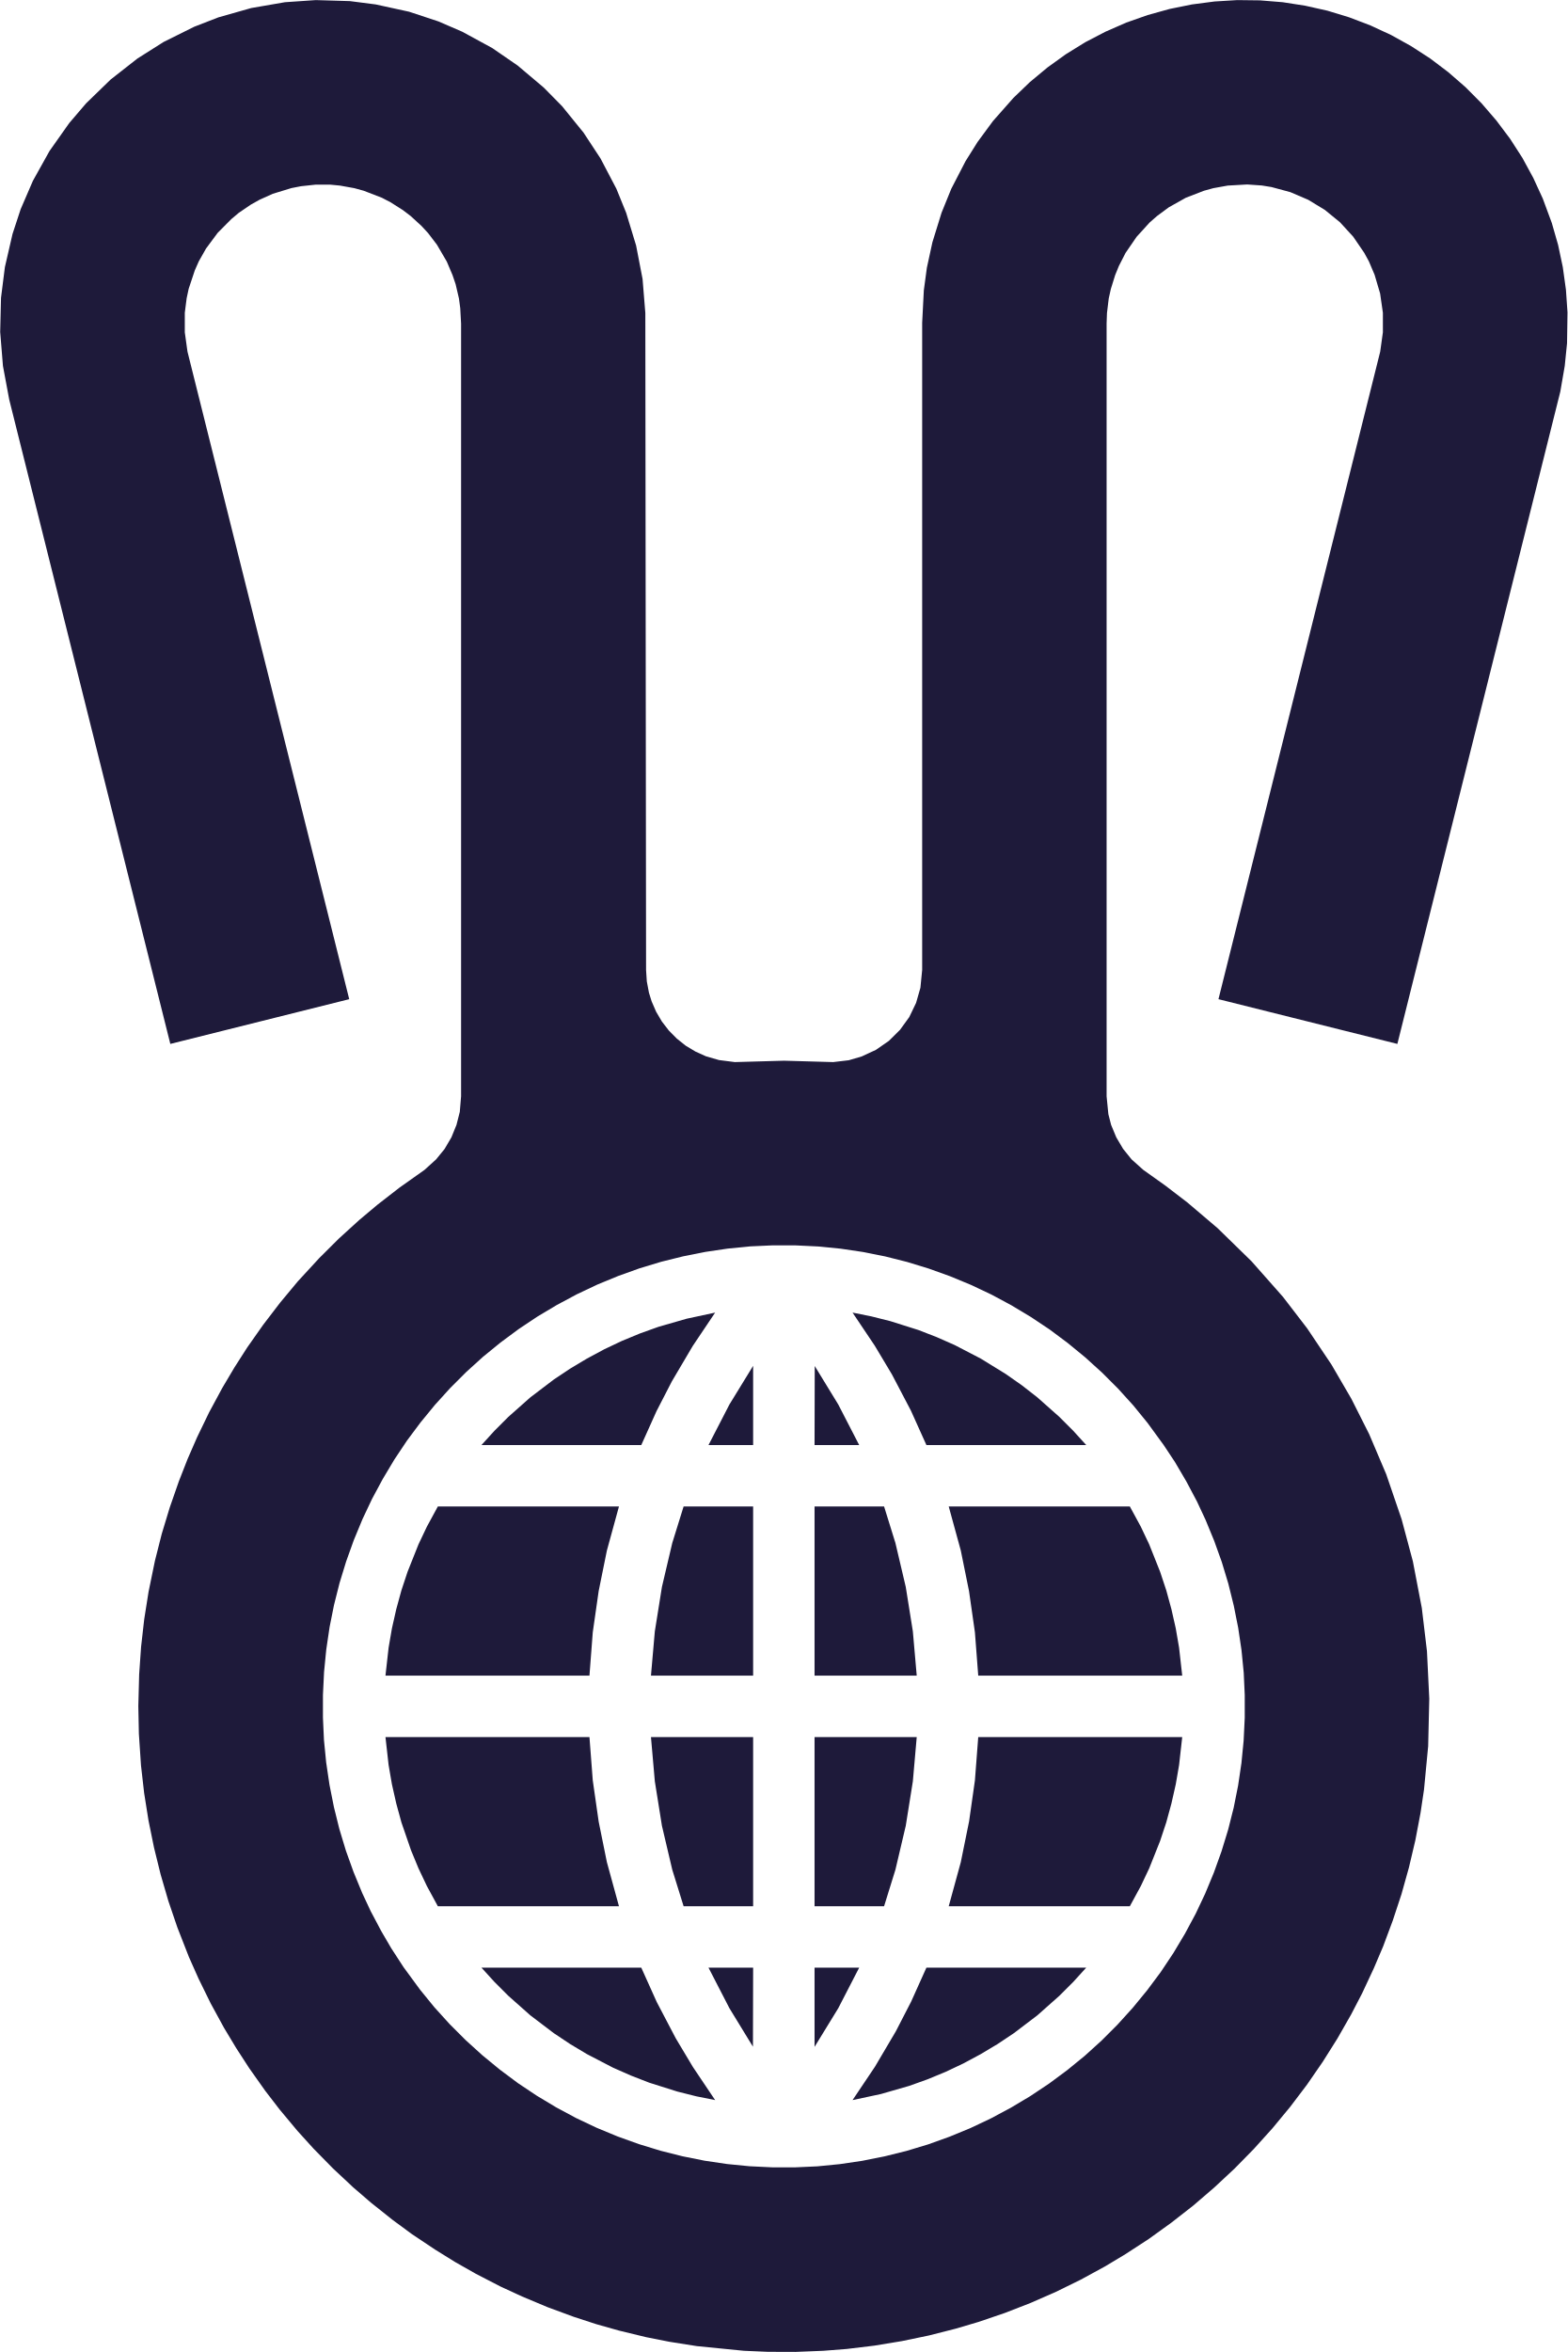
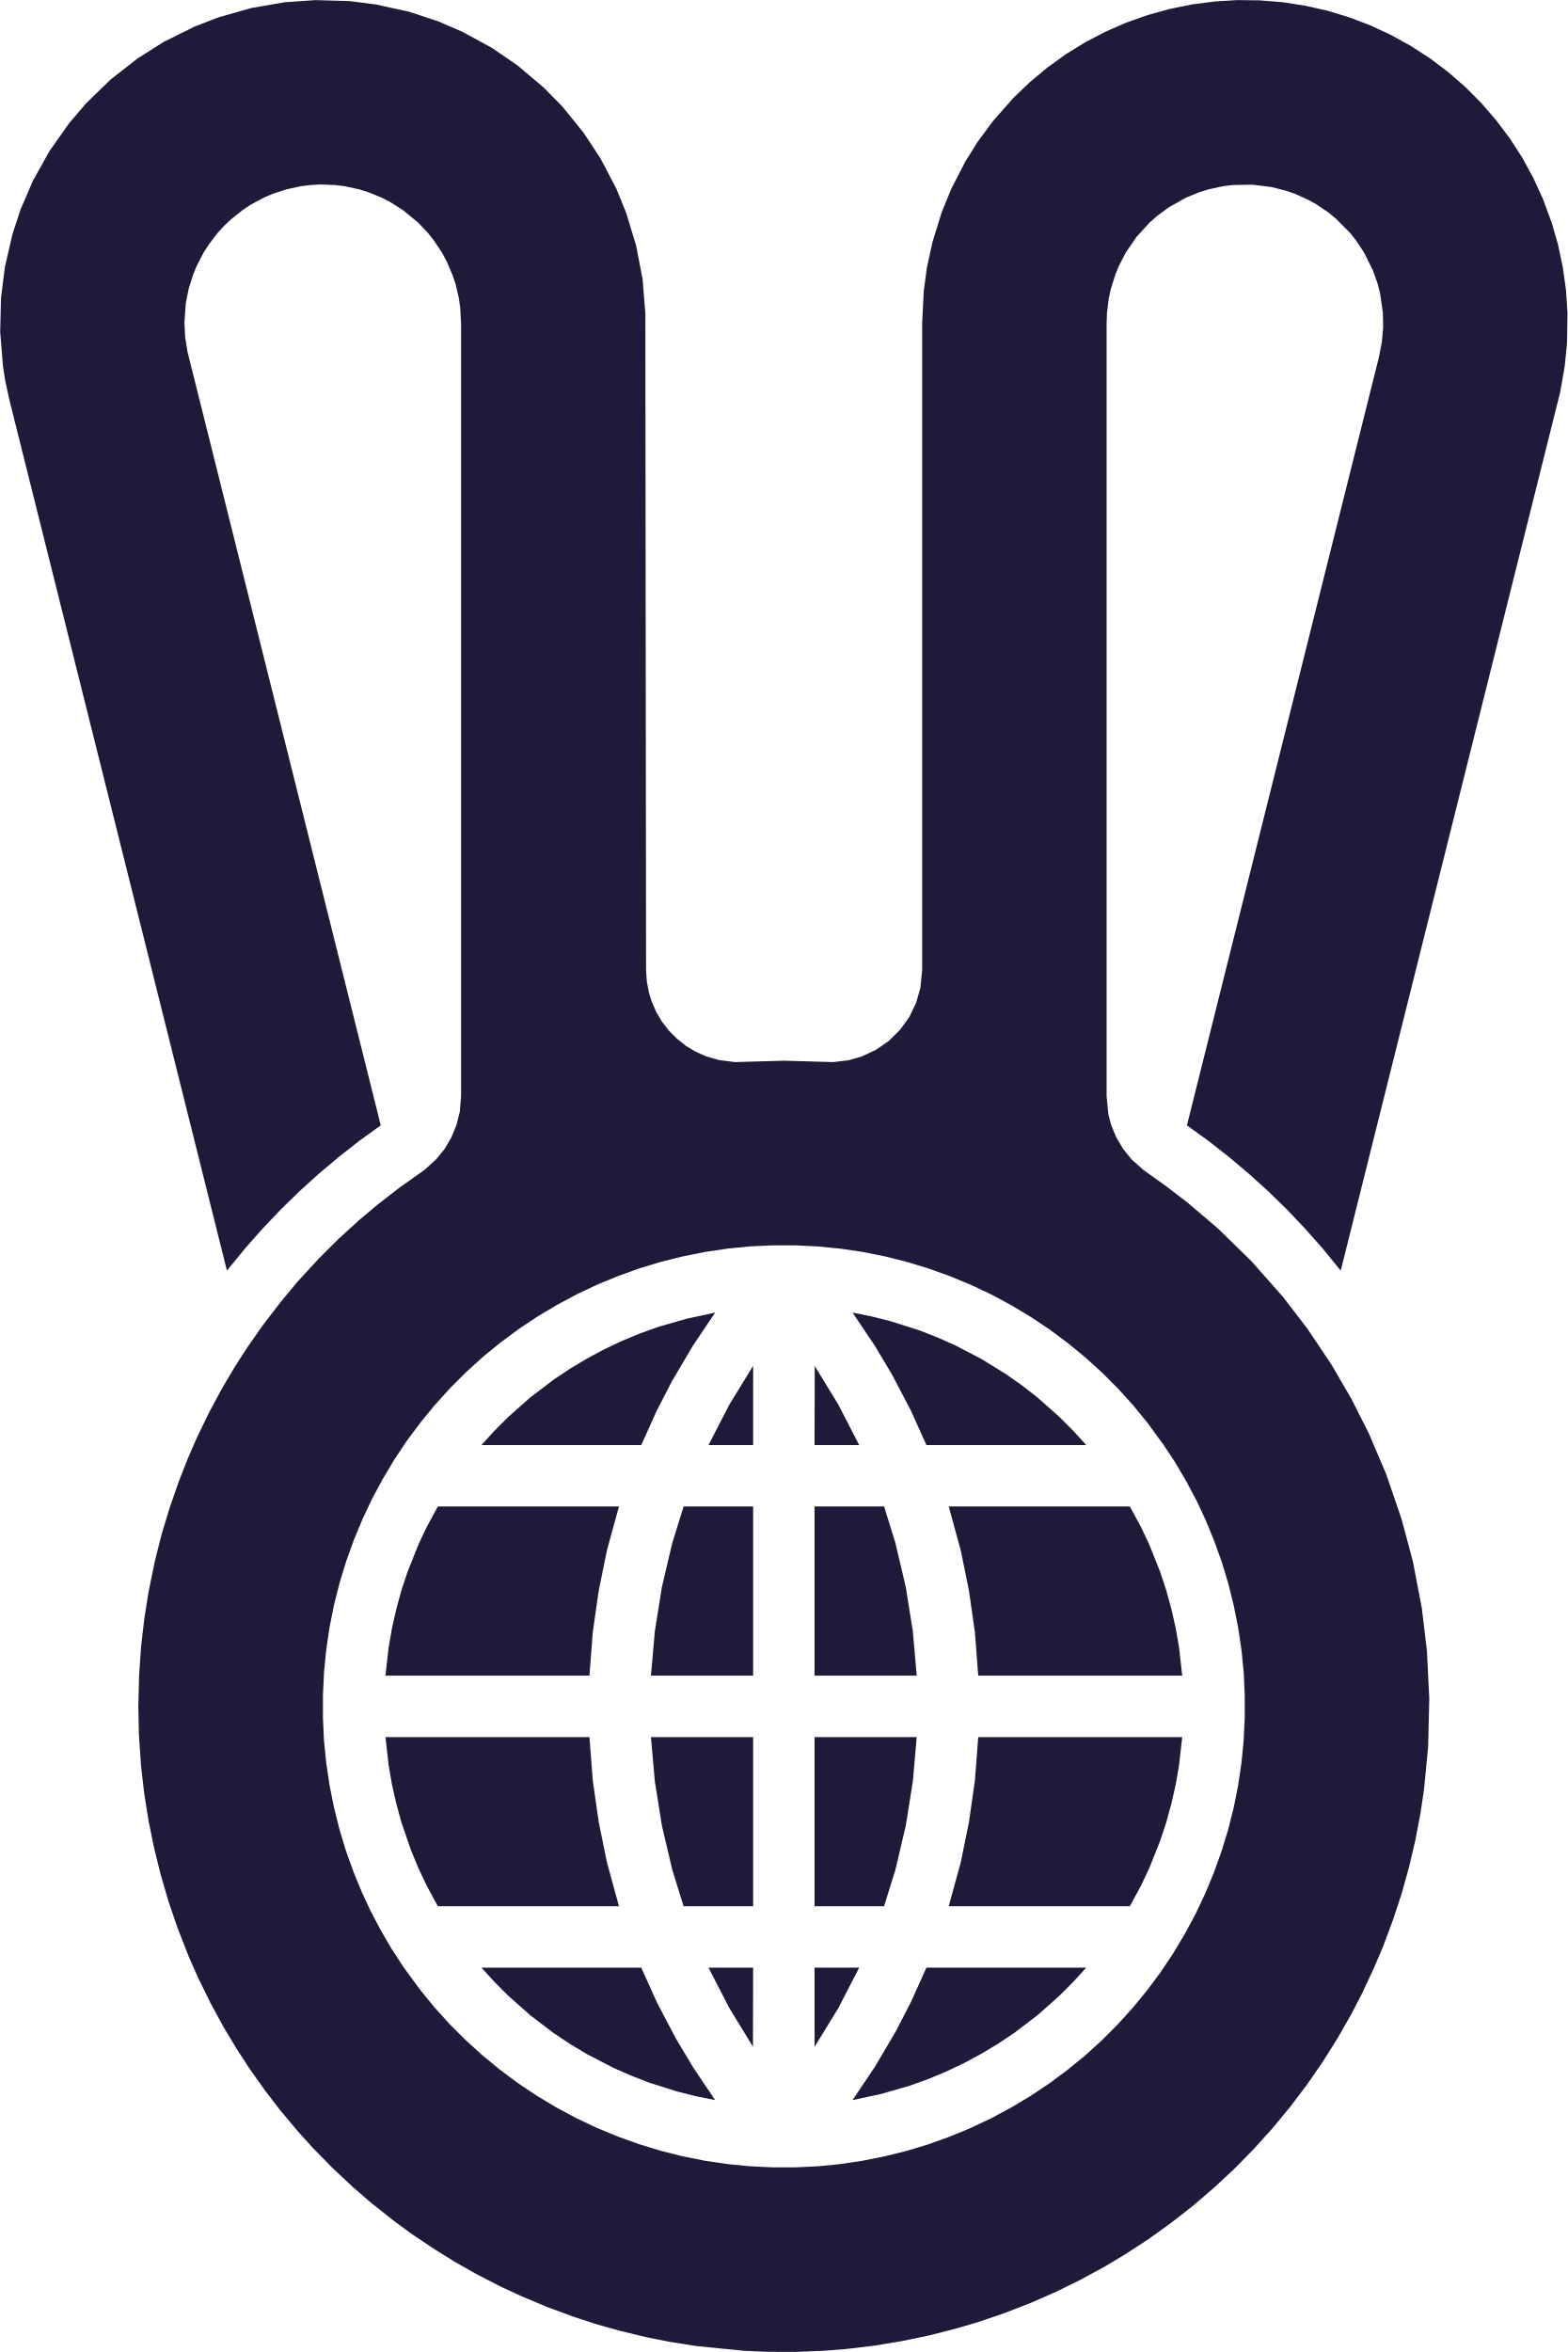
<svg xmlns="http://www.w3.org/2000/svg" viewBox="-85.00 -185.00 170.00 255.00">
-   <path fill="#1E1A3A" fill-rule="evenodd" d="M-15.02 -151.06 L-15.32 -154.75 L-16.02 -158.38 L-17.10 -161.93 L-18.16 -164.54 L-19.88 -167.82 L-21.72 -170.62 L-24.05 -173.49 L-26.03 -175.50 L-28.86 -177.89 L-31.62 -179.79 L-34.87 -181.56 L-37.46 -182.68 L-40.64 -183.73 L-44.26 -184.52 L-47.06 -184.88 L-50.76 -184.99 L-54.10 -184.76 L-57.75 -184.13 L-61.31 -183.12 L-63.94 -182.10 L-67.26 -180.45 L-70.09 -178.66 L-73.00 -176.38 L-75.66 -173.80 L-77.49 -171.66 L-79.63 -168.63 L-81.43 -165.40 L-82.76 -162.32 L-83.64 -159.64 L-84.47 -156.04 L-84.89 -152.71 L-84.98 -149.01 L-84.68 -145.32 L-84.00 -141.68 L-66.53 -71.82 L-47.13 -76.67 L-64.67 -146.88 L-64.96 -148.97 L-64.96 -151.09 L-64.76 -152.66 L-64.54 -153.69 L-63.87 -155.70 L-63.44 -156.67 L-62.66 -158.05 L-61.40 -159.75 L-59.91 -161.25 L-59.10 -161.93 L-57.79 -162.82 L-56.86 -163.34 L-55.42 -163.99 L-53.39 -164.61 L-52.36 -164.81 L-50.78 -164.98 L-49.19 -164.98 L-48.14 -164.88 L-46.58 -164.60 L-45.56 -164.32 L-43.59 -163.56 L-42.65 -163.07 L-41.31 -162.22 L-40.47 -161.58 L-39.30 -160.51 L-38.58 -159.73 L-37.62 -158.47 L-36.55 -156.64 L-35.93 -155.18 L-35.59 -154.18 L-35.23 -152.63 L-35.09 -151.58 L-35.00 -149.91 L-35.00 -66.14 L-35.14 -64.45 L-35.50 -63.04 L-36.05 -61.69 L-36.79 -60.43 L-37.71 -59.30 L-38.97 -58.16 L-41.68 -56.24 L-44.05 -54.40 L-46.03 -52.74 L-48.25 -50.72 L-50.38 -48.60 L-52.71 -46.07 L-54.63 -43.76 L-56.46 -41.37 L-58.19 -38.91 L-59.58 -36.74 L-60.89 -34.53 L-62.32 -31.88 L-63.63 -29.17 L-64.66 -26.81 L-65.60 -24.41 L-66.59 -21.57 L-67.46 -18.70 L-68.20 -15.78 L-68.89 -12.42 L-69.36 -9.45 L-69.70 -6.46 L-69.91 -3.46 L-70.00 -0.03 L-69.94 2.98 L-69.71 6.41 L-69.37 9.39 L-68.90 12.36 L-68.30 15.31 L-67.58 18.23 L-66.74 21.11 L-65.77 23.96 L-64.52 27.16 L-63.47 29.52 L-62.15 32.21 L-60.71 34.85 L-59.38 37.06 L-57.98 39.22 L-56.24 41.68 L-54.67 43.72 L-52.74 46.03 L-51.01 47.94 L-48.91 50.08 L-46.71 52.14 L-44.76 53.82 L-42.41 55.69 L-40.33 57.22 L-37.83 58.89 L-35.64 60.25 L-33.40 61.52 L-30.73 62.90 L-28.39 63.98 L-25.62 65.14 L-22.80 66.18 L-20.35 66.98 L-17.87 67.68 L-14.94 68.39 L-12.42 68.89 L-9.45 69.36 L-4.32 69.87 L-1.74 69.98 L1.26 69.99 L4.27 69.87 L6.83 69.67 L9.82 69.31 L12.79 68.82 L15.73 68.21 L18.64 67.47 L21.11 66.74 L23.96 65.77 L26.76 64.68 L29.52 63.47 L32.21 62.15 L34.85 60.71 L37.06 59.38 L39.58 57.74 L42.02 55.98 L44.39 54.13 L46.67 52.17 L48.87 50.12 L50.97 47.98 L52.99 45.74 L54.90 43.43 L56.72 41.03 L58.43 38.55 L60.03 36.01 L61.52 33.40 L62.71 31.11 L63.98 28.39 L64.99 26.02 L66.04 23.20 L66.98 20.35 L67.79 17.45 L68.48 14.52 L69.04 11.57 L69.42 9.02 L69.87 4.32 L69.99 -0.83 L69.74 -5.98 L69.18 -10.67 L68.21 -15.73 L66.99 -20.29 L65.32 -25.17 L63.47 -29.52 L61.54 -33.35 L59.38 -37.06 L56.75 -40.98 L54.13 -44.39 L50.72 -48.25 L47.03 -51.85 L43.76 -54.63 L41.37 -56.46 L38.97 -58.17 L37.71 -59.30 L36.79 -60.44 L36.05 -61.69 L35.49 -63.04 L35.19 -64.21 L35.00 -66.14 L35.00 -149.91 L35.04 -151.06 L35.23 -152.63 L35.46 -153.67 L35.93 -155.18 L36.33 -156.16 L37.05 -157.57 L38.25 -159.32 L39.67 -160.88 L40.47 -161.58 L41.74 -162.52 L43.59 -163.56 L45.56 -164.32 L46.58 -164.60 L48.14 -164.88 L50.25 -165.00 L51.83 -164.89 L52.88 -164.72 L54.92 -164.17 L56.86 -163.34 L58.67 -162.24 L60.31 -160.90 L61.74 -159.34 L62.93 -157.60 L63.44 -156.67 L64.06 -155.21 L64.66 -153.18 L64.96 -151.09 L64.96 -148.97 L64.67 -146.88 L47.13 -76.67 L66.53 -71.82 L84.20 -142.54 L84.68 -145.32 L84.93 -147.78 L84.98 -151.13 L84.81 -153.59 L84.47 -156.04 L83.96 -158.45 L83.28 -160.82 L82.30 -163.47 L81.27 -165.71 L80.09 -167.88 L78.75 -169.96 L77.27 -171.93 L75.66 -173.80 L73.92 -175.55 L72.06 -177.17 L70.09 -178.66 L68.02 -180.00 L65.86 -181.20 L63.62 -182.24 L61.31 -183.12 L58.95 -183.84 L56.54 -184.38 L54.10 -184.76 L51.64 -184.96 L49.17 -184.99 L46.71 -184.84 L44.26 -184.52 L41.84 -184.03 L39.46 -183.37 L37.13 -182.55 L34.87 -181.56 L32.68 -180.42 L30.58 -179.12 L28.58 -177.68 L26.68 -176.10 L24.90 -174.39 L22.68 -171.88 L21.01 -169.61 L19.70 -167.52 L18.16 -164.54 L17.10 -161.93 L16.11 -158.73 L15.51 -155.97 L15.18 -153.52 L15.00 -150.00 L15.00 -79.84 L14.81 -77.91 L14.34 -76.27 L13.60 -74.73 L12.60 -73.35 L11.39 -72.15 L9.99 -71.18 L8.44 -70.46 L7.04 -70.05 L5.35 -69.85 L0.03 -70.00 L-5.31 -69.85 L-7.03 -70.07 L-8.45 -70.48 L-9.58 -70.99 L-10.63 -71.62 L-11.60 -72.39 L-12.47 -73.27 L-13.22 -74.24 L-13.85 -75.31 L-14.34 -76.44 L-14.63 -77.38 L-14.86 -78.60 L-14.94 -79.83 L-15.02 -151.06Z M41.19 -28.33 L42.41 -26.49 L43.65 -24.38 L44.80 -22.21 L45.73 -20.22 L46.66 -17.96 L47.49 -15.65 L48.20 -13.30 L48.79 -10.92 L49.27 -8.51 L49.63 -6.08 L49.87 -3.64 L49.98 -1.23 L49.98 1.23 L49.86 3.72 L49.62 6.16 L49.26 8.59 L48.78 10.99 L48.18 13.37 L47.46 15.72 L46.63 18.03 L45.69 20.30 L44.66 22.48 L43.50 24.64 L42.24 26.75 L40.86 28.82 L39.39 30.79 L37.83 32.69 L36.18 34.51 L34.45 36.24 L32.63 37.89 L30.73 39.44 L28.76 40.90 L26.72 42.26 L24.61 43.52 L22.44 44.68 L20.22 45.73 L17.96 46.66 L15.65 47.49 L13.30 48.20 L10.92 48.79 L8.51 49.27 L6.08 49.63 L3.64 49.87 L1.23 49.98 L-1.23 49.98 L-3.72 49.86 L-6.16 49.62 L-8.59 49.26 L-10.99 48.78 L-13.37 48.18 L-15.72 47.46 L-18.03 46.63 L-20.30 45.69 L-22.52 44.64 L-24.68 43.48 L-26.78 42.22 L-28.82 40.86 L-30.79 39.39 L-32.69 37.83 L-34.51 36.18 L-36.24 34.45 L-37.89 32.63 L-39.44 30.73 L-41.23 28.29 L-42.57 26.23 L-43.65 24.38 L-44.80 22.21 L-45.73 20.22 L-46.66 17.96 L-47.49 15.65 L-48.20 13.30 L-48.79 10.92 L-49.27 8.51 L-49.63 6.08 L-49.87 3.64 L-49.98 1.23 L-49.98 -1.23 L-49.86 -3.72 L-49.62 -6.16 L-49.26 -8.59 L-48.78 -10.99 L-48.18 -13.37 L-47.46 -15.72 L-46.63 -18.03 L-45.69 -20.30 L-44.66 -22.48 L-43.50 -24.64 L-42.24 -26.75 L-40.86 -28.82 L-39.39 -30.79 L-37.83 -32.69 L-36.18 -34.51 L-34.45 -36.24 L-32.63 -37.89 L-30.73 -39.44 L-28.76 -40.90 L-26.72 -42.26 L-24.61 -43.52 L-22.44 -44.68 L-20.22 -45.73 L-17.96 -46.66 L-15.65 -47.49 L-13.30 -48.20 L-10.92 -48.79 L-8.51 -49.27 L-6.08 -49.63 L-3.64 -49.87 L-1.23 -49.98 L1.23 -49.98 L3.72 -49.86 L6.16 -49.62 L8.59 -49.26 L10.99 -48.78 L13.37 -48.18 L15.72 -47.46 L18.03 -46.63 L20.30 -45.69 L22.52 -44.64 L24.68 -43.48 L26.78 -42.22 L28.82 -40.86 L30.79 -39.39 L32.69 -37.83 L34.51 -36.18 L36.24 -34.45 L37.89 -32.63 L39.44 -30.73 L41.19 -28.33Z M15.46 -28.33 L32.79 -28.33 L31.38 -29.88 L29.88 -31.38 L27.49 -33.50 L25.81 -34.81 L24.07 -36.03 L21.36 -37.70 L18.53 -39.17 L16.58 -40.03 L14.60 -40.80 L11.56 -41.76 L9.49 -42.28 L7.45 -42.69 L9.86 -39.10 L11.72 -35.99 L13.78 -32.06 L15.46 -28.33Z M-9.88 -39.07 L-7.45 -42.69 L-10.53 -42.03 L-13.59 -41.15 L-15.60 -40.43 L-17.56 -39.62 L-19.48 -38.71 L-21.36 -37.70 L-23.18 -36.61 L-24.95 -35.43 L-27.49 -33.50 L-29.88 -31.38 L-31.38 -29.88 L-32.79 -28.33 L-15.46 -28.33 L-13.80 -32.02 L-12.14 -35.24 L-9.88 -39.07Z M-17.88 -21.67 L-37.52 -21.67 L-38.71 -19.48 L-39.62 -17.56 L-40.80 -14.60 L-41.47 -12.58 L-42.03 -10.53 L-42.50 -8.45 L-42.86 -6.36 L-43.20 -3.33 L-21.08 -3.33 L-20.72 -8.03 L-20.08 -12.50 L-19.19 -16.89 L-17.88 -21.67Z M-20.72 8.03 L-21.08 3.33 L-43.20 3.33 L-42.86 6.36 L-42.50 8.45 L-42.03 10.53 L-41.47 12.58 L-40.43 15.60 L-39.62 17.56 L-38.71 19.48 L-37.52 21.67 L-17.88 21.67 L-19.19 16.89 L-20.08 12.50 L-20.72 8.03Z M-13.78 32.06 L-15.46 28.33 L-32.79 28.33 L-31.38 29.88 L-29.88 31.38 L-27.49 33.50 L-24.95 35.43 L-23.18 36.61 L-21.36 37.70 L-18.53 39.17 L-16.58 40.03 L-14.60 40.80 L-11.56 41.76 L-9.49 42.28 L-7.45 42.69 L-9.86 39.10 L-11.72 35.99 L-13.78 32.06Z M9.88 39.07 L7.45 42.69 L10.53 42.03 L13.59 41.15 L15.60 40.43 L17.56 39.62 L19.48 38.71 L21.36 37.70 L23.18 36.61 L24.95 35.43 L27.49 33.50 L29.88 31.38 L31.38 29.88 L32.79 28.33 L15.46 28.33 L13.80 32.02 L12.14 35.24 L9.88 39.07Z M19.19 16.89 L17.88 21.67 L37.52 21.67 L38.71 19.48 L39.62 17.56 L40.80 14.60 L41.47 12.58 L42.03 10.53 L42.50 8.45 L42.86 6.36 L43.20 3.33 L21.08 3.33 L20.72 8.03 L20.09 12.46 L19.19 16.89Z M20.72 -8.03 L21.08 -3.33 L43.20 -3.33 L42.86 -6.36 L42.50 -8.45 L42.03 -10.53 L41.47 -12.58 L40.80 -14.60 L39.62 -17.56 L38.71 -19.48 L37.52 -21.67 L17.88 -21.67 L19.19 -16.89 L20.08 -12.50 L20.72 -8.03Z M-5.90 -32.73 L-8.17 -28.33 L-3.33 -28.33 L-3.33 -36.92 L-5.90 -32.73Z M3.35 -36.90 L3.33 -28.33 L8.17 -28.33 L5.90 -32.73 L3.35 -36.90Z M12.10 -17.71 L10.87 -21.67 L3.33 -21.67 L3.33 -3.33 L14.41 -3.33 L13.99 -8.13 L13.22 -12.95 L12.10 -17.71Z M13.99 8.13 L14.41 3.33 L3.33 3.33 L3.33 21.67 L10.87 21.67 L12.10 17.71 L13.22 12.95 L13.99 8.13Z M5.90 32.73 L8.17 28.33 L3.33 28.33 L3.33 36.92 L5.90 32.73Z M-3.35 36.90 L-3.33 28.33 L-8.17 28.33 L-5.90 32.73 L-3.35 36.90Z M-12.10 17.71 L-10.87 21.67 L-3.33 21.67 L-3.33 3.33 L-14.41 3.33 L-13.99 8.13 L-13.22 12.95 L-12.10 17.71Z M-13.99 -8.13 L-14.41 -3.33 L-3.33 -3.33 L-3.33 -21.67 L-10.87 -21.67 L-12.10 -17.71 L-13.22 -12.95 L-13.99 -8.13Z " />
+   <path fill="#1E1A3A" fill-rule="evenodd" d="M-15.02 -151.06 L-15.32 -154.75 L-16.02 -158.38 L-17.10 -161.93 L-18.16 -164.54 L-19.88 -167.82 L-21.72 -170.62 L-24.05 -173.49 L-26.03 -175.50 L-28.86 -177.89 L-31.62 -179.79 L-34.87 -181.56 L-37.46 -182.68 L-40.64 -183.73 L-44.26 -184.52 L-47.06 -184.88 L-50.76 -184.99 L-54.10 -184.76 L-57.75 -184.13 L-61.31 -183.12 L-63.94 -182.10 L-67.26 -180.45 L-70.09 -178.66 L-73.00 -176.38 L-75.66 -173.80 L-77.49 -171.66 L-79.63 -168.63 L-81.43 -165.40 L-82.76 -162.32 L-83.64 -159.64 L-84.47 -156.04 L-84.89 -152.71 L-84.98 -149.01 L-84.68 -145.32 L-84.44 -143.75 L-83.95 -141.51 L-60.39 -47.24 L-58.36 -49.72 L-56.49 -51.83 L-54.54 -53.88 L-52.52 -55.85 L-50.43 -57.74 L-48.27 -59.56 L-46.05 -61.30 L-43.71 -62.99 L-64.67 -146.88 L-64.92 -148.44 L-65.00 -150.03 L-64.85 -152.14 L-64.54 -153.69 L-64.06 -155.21 L-63.66 -156.19 L-62.93 -157.60 L-62.36 -158.49 L-61.40 -159.75 L-60.68 -160.53 L-59.91 -161.25 L-58.67 -162.24 L-57.79 -162.82 L-56.39 -163.57 L-55.42 -163.99 L-53.91 -164.48 L-52.36 -164.81 L-51.31 -164.94 L-50.25 -165.00 L-48.66 -164.94 L-47.61 -164.81 L-46.06 -164.47 L-45.05 -164.16 L-43.59 -163.56 L-42.65 -163.07 L-41.31 -162.22 L-39.67 -160.88 L-38.58 -159.73 L-37.93 -158.90 L-37.05 -157.57 L-36.55 -156.64 L-35.93 -155.18 L-35.59 -154.18 L-35.23 -152.63 L-35.09 -151.58 L-35.00 -149.91 L-35.00 -66.14 L-35.14 -64.45 L-35.50 -63.04 L-36.05 -61.69 L-36.79 -60.43 L-37.71 -59.30 L-38.97 -58.16 L-41.68 -56.24 L-44.05 -54.40 L-46.03 -52.74 L-48.25 -50.72 L-50.38 -48.60 L-52.71 -46.07 L-54.63 -43.76 L-56.46 -41.37 L-58.19 -38.91 L-59.58 -36.74 L-60.89 -34.53 L-62.32 -31.88 L-63.63 -29.17 L-64.66 -26.81 L-65.60 -24.41 L-66.59 -21.57 L-67.46 -18.70 L-68.20 -15.78 L-68.89 -12.42 L-69.36 -9.45 L-69.70 -6.46 L-69.91 -3.46 L-70.00 -0.03 L-69.94 2.98 L-69.71 6.41 L-69.37 9.39 L-68.90 12.36 L-68.30 15.31 L-67.58 18.23 L-66.74 21.11 L-65.77 23.96 L-64.52 27.16 L-63.47 29.52 L-62.15 32.21 L-60.71 34.85 L-59.38 37.06 L-57.98 39.22 L-56.24 41.68 L-54.67 43.72 L-52.74 46.03 L-51.01 47.94 L-48.91 50.08 L-46.71 52.14 L-44.76 53.82 L-42.41 55.69 L-40.33 57.22 L-37.83 58.89 L-35.64 60.25 L-33.40 61.52 L-30.73 62.90 L-28.39 63.98 L-25.62 65.14 L-22.80 66.18 L-20.35 66.98 L-17.87 67.68 L-14.94 68.39 L-12.42 68.89 L-9.45 69.36 L-4.32 69.87 L-1.74 69.98 L1.26 69.99 L4.27 69.87 L6.83 69.67 L9.82 69.31 L12.79 68.82 L15.73 68.21 L18.64 67.47 L21.11 66.74 L23.96 65.77 L26.76 64.68 L29.52 63.47 L32.21 62.15 L34.85 60.71 L37.06 59.38 L39.58 57.74 L42.02 55.98 L44.39 54.13 L46.67 52.17 L48.87 50.12 L50.97 47.98 L52.99 45.74 L54.90 43.43 L56.72 41.03 L58.43 38.55 L60.03 36.01 L61.52 33.40 L62.71 31.11 L63.98 28.39 L64.99 26.02 L66.04 23.20 L66.98 20.35 L67.79 17.45 L68.48 14.52 L69.04 11.57 L69.42 9.02 L69.87 4.32 L69.99 -0.83 L69.74 -5.98 L69.18 -10.67 L68.21 -15.73 L66.99 -20.29 L65.32 -25.17 L63.47 -29.52 L61.54 -33.35 L59.38 -37.06 L56.75 -40.98 L54.13 -44.39 L50.72 -48.25 L47.03 -51.85 L43.76 -54.63 L41.37 -56.46 L38.97 -58.17 L37.71 -59.30 L36.79 -60.44 L36.05 -61.69 L35.49 -63.04 L35.19 -64.21 L35.00 -66.14 L35.00 -149.91 L35.04 -151.06 L35.23 -152.63 L35.46 -153.67 L35.93 -155.18 L36.33 -156.16 L37.05 -157.57 L38.25 -159.32 L39.67 -160.88 L40.47 -161.58 L41.74 -162.52 L43.59 -163.56 L45.05 -164.16 L46.06 -164.47 L47.61 -164.81 L48.66 -164.94 L50.78 -164.98 L52.88 -164.72 L54.42 -164.33 L55.42 -163.99 L56.86 -163.34 L57.79 -162.82 L59.10 -161.93 L59.91 -161.25 L61.40 -159.75 L62.06 -158.92 L62.93 -157.60 L63.87 -155.70 L64.40 -154.21 L64.66 -153.18 L64.96 -151.09 L64.99 -149.50 L64.85 -147.92 L64.53 -146.28 L43.71 -62.99 L46.05 -61.30 L48.27 -59.56 L50.43 -57.74 L52.52 -55.85 L54.54 -53.88 L56.49 -51.83 L58.36 -49.72 L60.39 -47.24 L84.20 -142.54 L84.68 -145.32 L84.93 -147.78 L84.98 -151.13 L84.81 -153.59 L84.47 -156.04 L83.96 -158.45 L83.28 -160.82 L82.30 -163.47 L81.27 -165.71 L80.09 -167.88 L78.75 -169.96 L77.27 -171.93 L75.66 -173.80 L73.92 -175.55 L72.06 -177.17 L70.09 -178.66 L68.02 -180.00 L65.86 -181.20 L63.62 -182.24 L61.31 -183.12 L58.95 -183.84 L56.54 -184.38 L54.10 -184.76 L51.64 -184.96 L49.17 -184.99 L46.71 -184.84 L44.26 -184.52 L41.84 -184.03 L39.46 -183.37 L37.13 -182.55 L34.87 -181.56 L32.68 -180.42 L30.58 -179.12 L28.58 -177.68 L26.68 -176.10 L24.90 -174.39 L22.68 -171.88 L21.01 -169.61 L19.70 -167.52 L18.16 -164.54 L17.10 -161.93 L16.11 -158.73 L15.51 -155.97 L15.18 -153.52 L15.00 -150.00 L15.00 -79.84 L14.81 -77.91 L14.34 -76.27 L13.60 -74.73 L12.60 -73.35 L11.39 -72.15 L9.99 -71.18 L8.44 -70.46 L7.04 -70.05 L5.35 -69.85 L0.03 -70.00 L-5.31 -69.85 L-7.03 -70.07 L-8.45 -70.48 L-9.58 -70.99 L-10.63 -71.62 L-11.60 -72.39 L-12.47 -73.27 L-13.22 -74.24 L-13.85 -75.31 L-14.34 -76.44 L-14.63 -77.38 L-14.86 -78.60 L-14.94 -79.83 L-15.02 -151.06Z M41.19 -28.33 L42.41 -26.49 L43.65 -24.38 L44.80 -22.21 L45.73 -20.22 L46.66 -17.96 L47.49 -15.65 L48.20 -13.30 L48.79 -10.92 L49.27 -8.51 L49.63 -6.08 L49.87 -3.64 L49.98 -1.23 L49.98 1.23 L49.86 3.72 L49.62 6.16 L49.26 8.59 L48.78 10.99 L48.18 13.37 L47.46 15.72 L46.63 18.03 L45.69 20.30 L44.66 22.48 L43.50 24.64 L42.24 26.75 L40.86 28.82 L39.39 30.79 L37.83 32.69 L36.18 34.51 L34.45 36.24 L32.63 37.89 L30.73 39.44 L28.76 40.90 L26.72 42.26 L24.61 43.52 L22.44 44.68 L20.22 45.73 L17.96 46.66 L15.65 47.49 L13.30 48.20 L10.92 48.79 L8.51 49.27 L6.08 49.63 L3.64 49.87 L1.23 49.98 L-1.23 49.98 L-3.72 49.86 L-6.16 49.62 L-8.59 49.26 L-10.99 48.78 L-13.37 48.18 L-15.72 47.46 L-18.03 46.63 L-20.30 45.69 L-22.52 44.64 L-24.68 43.48 L-26.78 42.22 L-28.82 40.86 L-30.79 39.39 L-32.69 37.83 L-34.51 36.18 L-36.24 34.45 L-37.89 32.63 L-39.44 30.73 L-41.23 28.29 L-42.57 26.23 L-43.65 24.38 L-44.80 22.21 L-45.73 20.22 L-46.66 17.96 L-47.49 15.65 L-48.20 13.30 L-48.79 10.92 L-49.27 8.51 L-49.63 6.08 L-49.87 3.64 L-49.98 1.23 L-49.98 -1.23 L-49.86 -3.72 L-49.62 -6.16 L-49.26 -8.59 L-48.78 -10.99 L-48.18 -13.37 L-47.46 -15.72 L-46.63 -18.03 L-45.69 -20.30 L-44.66 -22.48 L-43.50 -24.64 L-42.24 -26.75 L-40.86 -28.82 L-39.39 -30.79 L-37.83 -32.69 L-36.18 -34.51 L-34.45 -36.24 L-32.63 -37.89 L-30.73 -39.44 L-28.76 -40.90 L-26.72 -42.26 L-24.61 -43.52 L-22.44 -44.68 L-20.22 -45.73 L-17.96 -46.66 L-15.65 -47.49 L-13.30 -48.20 L-10.92 -48.79 L-8.51 -49.27 L-6.08 -49.63 L-3.64 -49.87 L-1.23 -49.98 L1.23 -49.98 L3.72 -49.86 L6.16 -49.62 L8.59 -49.26 L10.99 -48.78 L13.37 -48.18 L15.72 -47.46 L18.03 -46.63 L20.30 -45.69 L22.52 -44.64 L24.68 -43.48 L26.78 -42.22 L28.82 -40.86 L30.79 -39.39 L32.69 -37.83 L34.51 -36.18 L36.24 -34.45 L37.89 -32.63 L39.44 -30.73 L41.19 -28.33Z M15.46 -28.33 L32.79 -28.33 L31.38 -29.88 L29.88 -31.38 L27.49 -33.50 L25.81 -34.81 L24.07 -36.03 L21.36 -37.70 L18.53 -39.17 L16.58 -40.03 L14.60 -40.80 L11.56 -41.76 L9.49 -42.28 L7.45 -42.69 L9.86 -39.10 L11.72 -35.99 L13.78 -32.06 L15.46 -28.33Z M-9.88 -39.07 L-7.45 -42.69 L-10.53 -42.03 L-13.59 -41.15 L-15.60 -40.43 L-17.56 -39.62 L-19.48 -38.71 L-21.36 -37.70 L-23.18 -36.61 L-24.95 -35.43 L-27.49 -33.50 L-29.88 -31.38 L-31.38 -29.88 L-32.79 -28.33 L-15.46 -28.33 L-13.80 -32.02 L-12.14 -35.24 L-9.88 -39.07Z M-17.88 -21.67 L-37.52 -21.67 L-38.71 -19.48 L-39.62 -17.56 L-40.80 -14.60 L-41.47 -12.58 L-42.03 -10.53 L-42.50 -8.45 L-42.86 -6.36 L-43.20 -3.33 L-21.08 -3.33 L-20.72 -8.03 L-20.08 -12.50 L-19.19 -16.89 L-17.88 -21.67Z M-20.72 8.03 L-21.08 3.33 L-43.20 3.33 L-42.86 6.36 L-42.50 8.45 L-42.03 10.53 L-41.47 12.58 L-40.43 15.60 L-39.62 17.56 L-38.71 19.48 L-37.52 21.67 L-17.88 21.67 L-19.19 16.89 L-20.08 12.50 L-20.72 8.03Z M-13.78 32.06 L-15.46 28.33 L-32.79 28.33 L-31.38 29.88 L-29.88 31.38 L-27.49 33.50 L-24.95 35.43 L-23.18 36.61 L-21.36 37.70 L-18.53 39.17 L-16.58 40.03 L-14.60 40.80 L-11.56 41.76 L-9.49 42.28 L-7.45 42.69 L-9.86 39.10 L-11.72 35.99 L-13.78 32.06Z M9.88 39.07 L7.45 42.69 L10.53 42.03 L13.59 41.15 L15.60 40.43 L17.56 39.62 L19.48 38.71 L21.36 37.70 L23.18 36.61 L24.95 35.43 L27.49 33.50 L29.88 31.38 L31.38 29.88 L32.79 28.33 L15.46 28.33 L13.80 32.02 L12.14 35.24 L9.88 39.07Z M19.19 16.89 L17.88 21.67 L37.52 21.67 L38.71 19.48 L39.62 17.56 L40.80 14.60 L41.47 12.58 L42.03 10.53 L42.50 8.45 L42.86 6.36 L43.20 3.33 L21.08 3.33 L20.72 8.03 L20.09 12.46 L19.19 16.89Z M20.72 -8.03 L21.08 -3.33 L43.20 -3.33 L42.86 -6.36 L42.50 -8.45 L42.03 -10.53 L41.47 -12.58 L40.80 -14.60 L39.62 -17.56 L38.71 -19.48 L37.52 -21.67 L17.88 -21.67 L19.19 -16.89 L20.08 -12.50 L20.72 -8.03Z M-5.90 -32.73 L-8.17 -28.33 L-3.33 -28.33 L-3.33 -36.92 L-5.90 -32.73Z M3.35 -36.90 L3.33 -28.33 L8.17 -28.33 L5.90 -32.73 L3.35 -36.90Z M12.10 -17.71 L10.87 -21.67 L3.33 -21.67 L3.33 -3.33 L14.41 -3.33 L13.99 -8.13 L13.22 -12.95 L12.10 -17.71Z M13.99 8.13 L14.41 3.33 L3.33 3.33 L3.33 21.67 L10.87 21.67 L12.10 17.71 L13.22 12.95 L13.99 8.13Z M5.90 32.73 L8.17 28.33 L3.33 28.33 L3.33 36.92 L5.90 32.73Z M-3.35 36.90 L-3.33 28.33 L-8.17 28.33 L-5.90 32.73 L-3.35 36.90Z M-12.10 17.71 L-10.87 21.67 L-3.33 21.67 L-3.33 3.33 L-14.41 3.33 L-13.99 8.13 L-13.22 12.95 L-12.10 17.71Z M-13.99 -8.13 L-14.41 -3.33 L-3.33 -3.33 L-3.33 -21.67 L-10.87 -21.67 L-12.10 -17.71 L-13.22 -12.95 L-13.99 -8.13Z " />
</svg>
